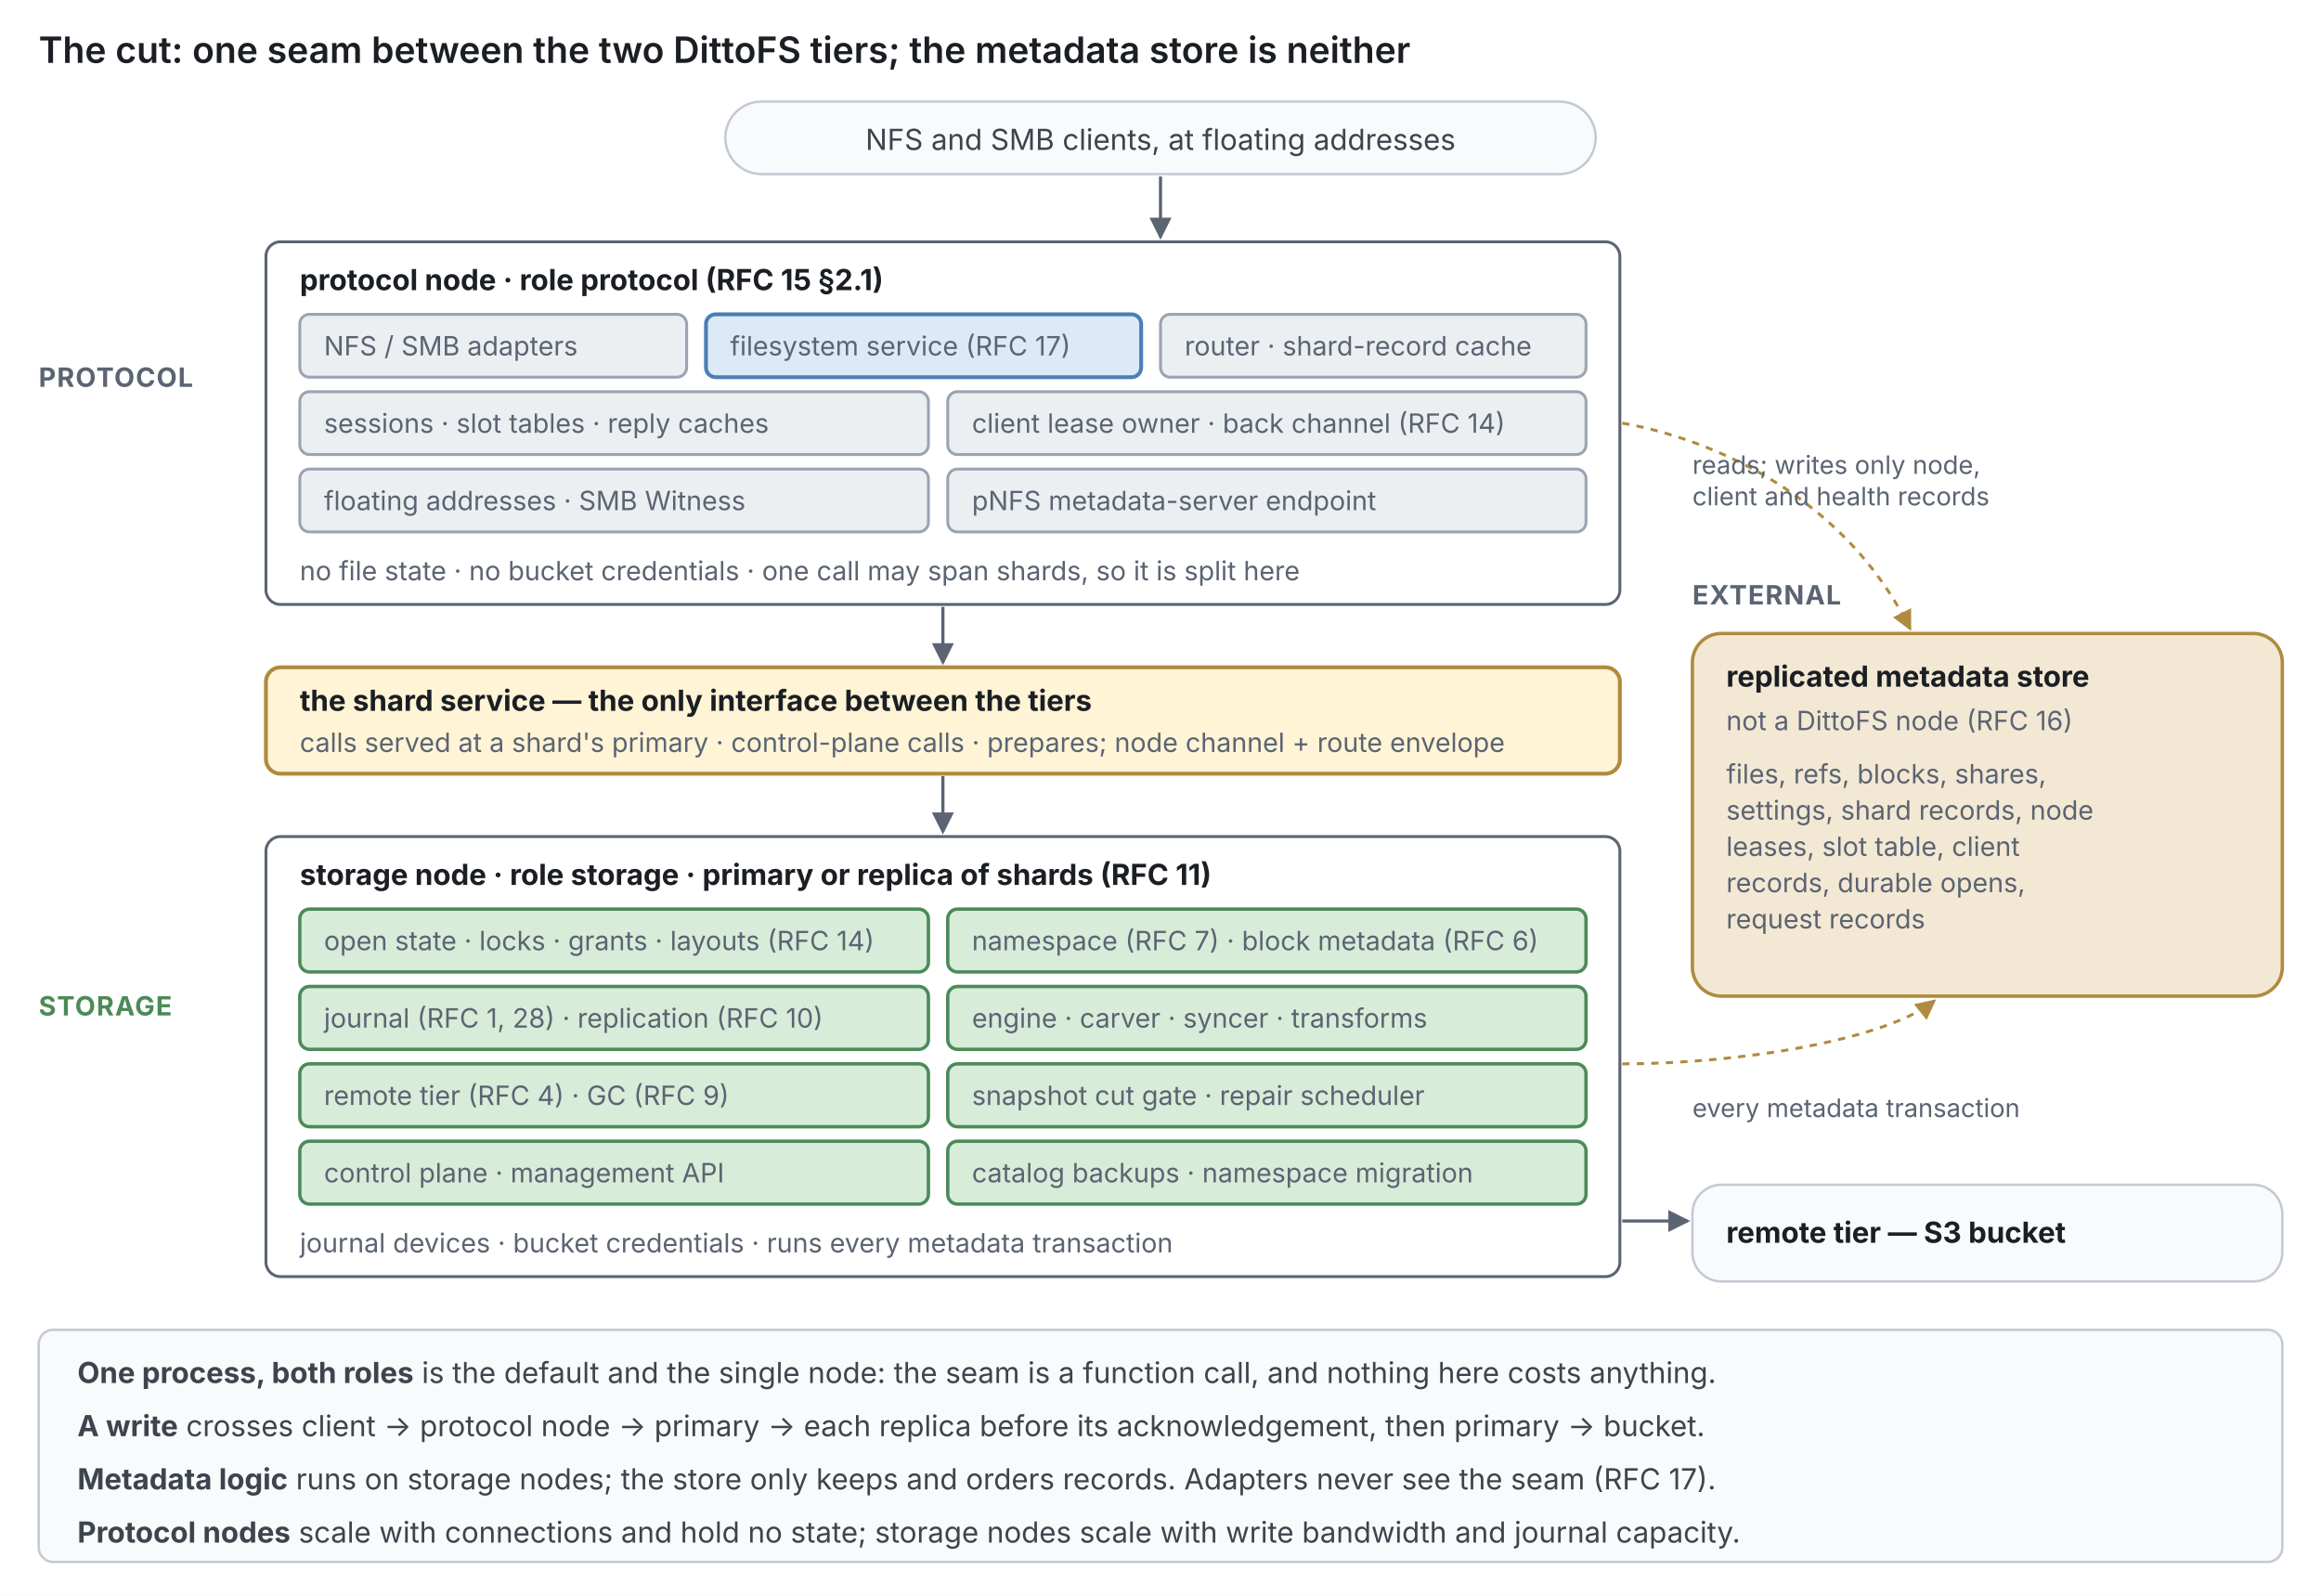
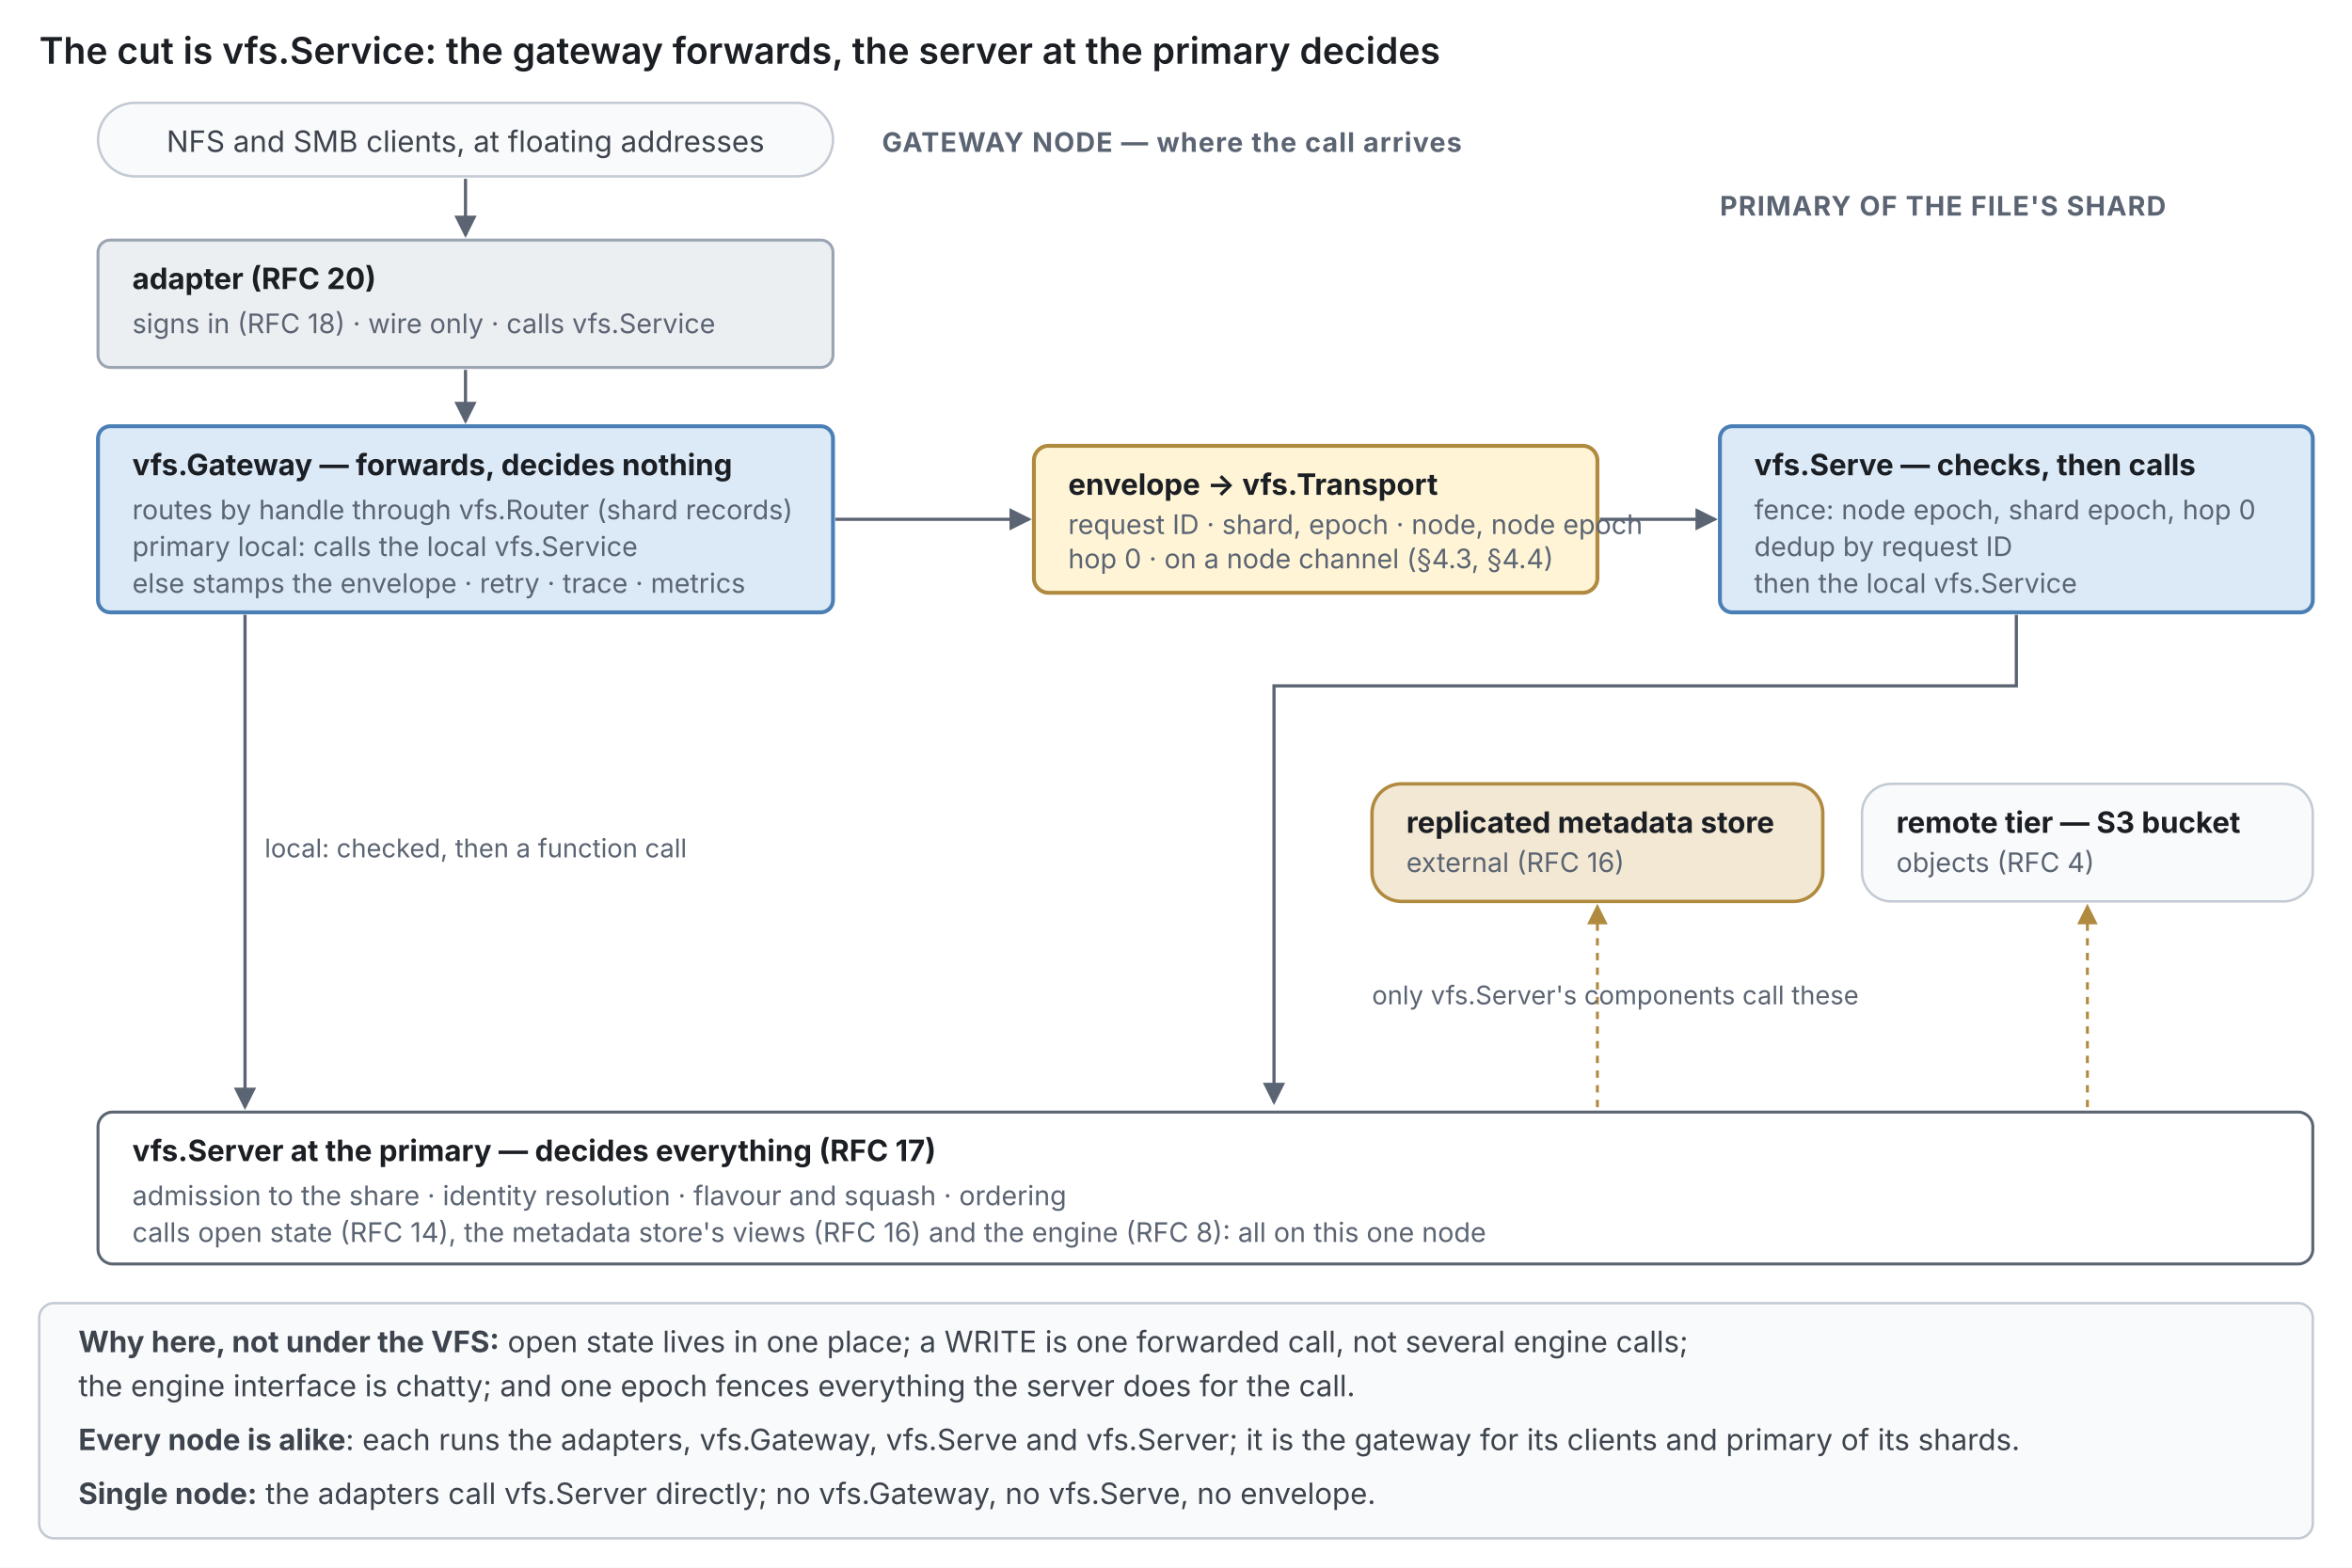
- <svg xmlns="http://www.w3.org/2000/svg" viewBox="0 0 960 660" width="960" height="660" font-family="system-ui,-apple-system,Segoe UI,sans-serif">
+ <svg xmlns="http://www.w3.org/2000/svg" viewBox="0 0 960 640" width="960" height="640" font-family="system-ui,-apple-system,Segoe UI,sans-serif">
  <defs>
    <style>
      .t{font-size:15px;font-weight:600;fill:#1b1f24}.h{font-size:12px;font-weight:700;fill:#1b1f24}
      .l{font-size:12px;fill:#3d444d}.s{font-size:11px;fill:#5b6472}
      .ada{fill:#eceff2;stroke:#9aa4b2;stroke-width:1.2}
      .vfs{fill:#dce9f7;stroke:#4a7fb5;stroke-width:1.6}
      .meta{fill:#f3e8d4;stroke:#b08a3e;stroke-width:1.4}
      .data{fill:#d7ecd9;stroke:#4c8a58;stroke-width:1.4}
      .ext{fill:#f9fafb;stroke:#c3cad3;stroke-width:1}
      .node{fill:#ffffff;stroke:#5b6472;stroke-width:1.2}
      .seam{fill:#fff4d6;stroke:#b08a3e;stroke-width:1.6}
      .role{font-size:11px;font-weight:700;fill:#5b6472;letter-spacing:.04em}
      .arr{stroke:#5b6472;stroke-width:1.3;fill:none;marker-end:url(#a)}
      .kv{stroke:#b08a3e;stroke-width:1.2;fill:none;stroke-dasharray:3 3;marker-end:url(#k)}
      .al{font-size:10.5px;fill:#5b6472}
    </style>
    <marker id="a" viewBox="0 0 8 8" refX="7" refY="4" markerWidth="7" markerHeight="7" orient="auto">
      <path d="M0,0 L8,4 L0,8 z" fill="#5b6472" />
    </marker>
    <marker id="k" viewBox="0 0 8 8" refX="7" refY="4" markerWidth="7" markerHeight="7" orient="auto">
      <path d="M0,0 L8,4 L0,8 z" fill="#b08a3e" />
    </marker>
  </defs>
-   <rect width="960" height="660" fill="#ffffff" />
-   <text x="16" y="26" class="t">The cut: one seam between the two DittoFS tiers; the metadata store is neither</text>
-   <rect x="300" y="42" width="360" height="30" rx="15" class="ext" />
-   <text x="480" y="62" class="l" text-anchor="middle">NFS and SMB clients, at floating addresses</text>
-   <path d="M480,73 L480,98" class="arr" />
-   <text x="16" y="160" class="role">PROTOCOL</text>
-   <rect x="110" y="100" width="560" height="150" rx="6" class="node" />
-   <text x="124" y="120" class="h">protocol node · role protocol (RFC 15 §2.1)</text>
-   <rect x="124" y="130" width="160" height="26" rx="4" class="ada" />
-   <text x="134" y="147" class="s">NFS / SMB adapters</text>
-   <rect x="292" y="130" width="180" height="26" rx="4" class="vfs" />
-   <text x="302" y="147" class="s">filesystem service (RFC 17)</text>
-   <rect x="480" y="130" width="176" height="26" rx="4" class="ada" />
-   <text x="490" y="147" class="s">router · shard-record cache</text>
-   <rect x="124" y="162" width="260" height="26" rx="4" class="ada" />
-   <text x="134" y="179" class="s">sessions · slot tables · reply caches</text>
-   <rect x="392" y="162" width="264" height="26" rx="4" class="ada" />
-   <text x="402" y="179" class="s">client lease owner · back channel (RFC 14)</text>
-   <rect x="124" y="194" width="260" height="26" rx="4" class="ada" />
-   <text x="134" y="211" class="s">floating addresses · SMB Witness</text>
-   <rect x="392" y="194" width="264" height="26" rx="4" class="ada" />
-   <text x="402" y="211" class="s">pNFS metadata-server endpoint</text>
-   <text x="124" y="240" class="s">no file state · no bucket credentials · one call may span shards, so it is split here</text>
-   <rect x="110" y="276" width="560" height="44" rx="6" class="seam" />
-   <text x="124" y="294" class="h">the shard service — the only interface between the tiers</text>
-   <text x="124" y="311" class="s">calls served at a shard's primary · control-plane calls · prepares; node channel + route envelope</text>
-   <path d="M390,251 L390,274" class="arr" />
-   <path d="M390,321 L390,344" class="arr" />
-   <text x="16" y="420" class="role" style="fill:#4c8a58">STORAGE</text>
-   <rect x="110" y="346" width="560" height="182" rx="6" class="node" />
-   <text x="124" y="366" class="h">storage node · role storage · primary or replica of shards (RFC 11)</text>
-   <rect x="124" y="376" width="260" height="26" rx="4" class="data" />
-   <text x="134" y="393" class="s">open state · locks · grants · layouts (RFC 14)</text>
-   <rect x="392" y="376" width="264" height="26" rx="4" class="data" />
-   <text x="402" y="393" class="s">namespace (RFC 7) · block metadata (RFC 6)</text>
-   <rect x="124" y="408" width="260" height="26" rx="4" class="data" />
-   <text x="134" y="425" class="s">journal (RFC 1, 28) · replication (RFC 10)</text>
-   <rect x="392" y="408" width="264" height="26" rx="4" class="data" />
-   <text x="402" y="425" class="s">engine · carver · syncer · transforms</text>
-   <rect x="124" y="440" width="260" height="26" rx="4" class="data" />
-   <text x="134" y="457" class="s">remote tier (RFC 4) · GC (RFC 9)</text>
-   <rect x="392" y="440" width="264" height="26" rx="4" class="data" />
-   <text x="402" y="457" class="s">snapshot cut gate · repair scheduler</text>
-   <rect x="124" y="472" width="260" height="26" rx="4" class="data" />
-   <text x="134" y="489" class="s">control plane · management API</text>
-   <rect x="392" y="472" width="264" height="26" rx="4" class="data" />
-   <text x="402" y="489" class="s">catalog backups · namespace migration</text>
-   <text x="124" y="518" class="s">journal devices · bucket credentials · runs every metadata transaction</text>
-   <text x="700" y="250" class="role">EXTERNAL</text>
-   <rect x="700" y="262" width="244" height="150" rx="12" class="meta" />
-   <text x="714" y="284" class="h">replicated metadata store</text>
-   <text x="714" y="302" class="s">not a DittoFS node (RFC 16)</text>
-   <text x="714" y="324" class="s">files, refs, blocks, shares,</text>
-   <text x="714" y="339" class="s">settings, shard records, node</text>
-   <text x="714" y="354" class="s">leases, slot table, client</text>
-   <text x="714" y="369" class="s">records, durable opens,</text>
-   <text x="714" y="384" class="s">request records</text>
-   <path d="M671,175 C700,180 760,200 790,260" class="kv" />
-   <text x="700" y="196" class="al">reads; writes only node,</text>
-   <text x="700" y="209" class="al">client and health records</text>
-   <path d="M671,440 C720,440 780,430 800,414" class="kv" />
-   <text x="700" y="462" class="al">every metadata transaction</text>
-   <rect x="700" y="490" width="244" height="40" rx="12" class="ext" />
-   <text x="714" y="514" class="h">remote tier — S3 bucket</text>
-   <path d="M671,505 L698,505" class="arr" />
-   <rect x="16" y="550" width="928" height="96" rx="6" class="ext" />
-   <text x="32" y="572" class="l">
-     <tspan font-weight="700">One process, both roles</tspan> is the default and the single node: the seam is a function call, and nothing here costs anything.</text>
-   <text x="32" y="594" class="l">
-     <tspan font-weight="700">A write</tspan> crosses client → protocol node → primary → each replica before its acknowledgement, then primary → bucket.</text>
-   <text x="32" y="616" class="l">
-     <tspan font-weight="700">Metadata logic</tspan> runs on storage nodes; the store only keeps and orders records. Adapters never see the seam (RFC 17).</text>
-   <text x="32" y="638" class="l">
-     <tspan font-weight="700">Protocol nodes</tspan> scale with connections and hold no state; storage nodes scale with write bandwidth and journal capacity.</text>
+   <rect width="960" height="640" fill="#ffffff" />
+   <text x="16" y="26" class="t">The cut is vfs.Service: the gateway forwards, the server at the primary decides</text>
+   <rect x="40" y="42" width="300" height="30" rx="15" class="ext" />
+   <text x="190" y="62" class="l" text-anchor="middle">NFS and SMB clients, at floating addresses</text>
+   <path d="M190,73 L190,96" class="arr" />
+   <text x="360" y="62" class="role">GATEWAY NODE — where the call arrives</text>
+   <rect x="40" y="98" width="300" height="52" rx="5" class="ada" />
+   <text x="54" y="118" class="h">adapter (RFC 20)</text>
+   <text x="54" y="136" class="s">signs in (RFC 18) · wire only · calls vfs.Service</text>
+   <path d="M190,151 L190,172" class="arr" />
+   <rect x="40" y="174" width="300" height="76" rx="5" class="vfs" />
+   <text x="54" y="194" class="h">vfs.Gateway — forwards, decides nothing</text>
+   <text x="54" y="212" class="s">routes by handle through vfs.Router (shard records)</text>
+   <text x="54" y="227" class="s">primary local: calls the local vfs.Service</text>
+   <text x="54" y="242" class="s">else stamps the envelope · retry · trace · metrics</text>
+   <path d="M100,251 L100,452" class="arr" />
+   <text x="108" y="350" class="al">local: checked, then a function call</text>
+   <path d="M341,212 L420,212" class="arr" />
+   <rect x="422" y="182" width="230" height="60" rx="6" class="seam" />
+   <text x="436" y="202" class="h">envelope → vfs.Transport</text>
+   <text x="436" y="218" class="s">request ID · shard, epoch · node, node epoch</text>
+   <text x="436" y="232" class="s">hop 0 · on a node channel (§4.3, §4.4)</text>
+   <path d="M653,212 L700,212" class="arr" />
+   <text x="702" y="88" class="role">PRIMARY OF THE FILE'S SHARD</text>
+   <rect x="702" y="174" width="242" height="76" rx="5" class="vfs" />
+   <text x="716" y="194" class="h">vfs.Serve — checks, then calls</text>
+   <text x="716" y="212" class="s">fence: node epoch, shard epoch, hop 0</text>
+   <text x="716" y="227" class="s">dedup by request ID</text>
+   <text x="716" y="242" class="s">then the local vfs.Service</text>
+   <path d="M823,251 L823,280 L520,280 L520,450" class="arr" />
+   <rect x="40" y="454" width="904" height="62" rx="6" class="node" />
+   <text x="54" y="474" class="h">vfs.Server at the primary — decides everything (RFC 17)</text>
+   <text x="54" y="492" class="s">admission to the share · identity resolution · flavour and squash · ordering</text>
+   <text x="54" y="507" class="s">calls open state (RFC 14), the metadata store's views (RFC 16) and the engine (RFC 8): all on this one node</text>
+   <rect x="560" y="320" width="184" height="48" rx="12" class="meta" />
+   <text x="574" y="340" class="h">replicated metadata store</text>
+   <text x="574" y="356" class="s">external (RFC 16)</text>
+   <rect x="760" y="320" width="184" height="48" rx="12" class="ext" />
+   <text x="774" y="340" class="h">remote tier — S3 bucket</text>
+   <text x="774" y="356" class="s">objects (RFC 4)</text>
+   <path d="M652,452 L652,370" class="kv" />
+   <path d="M852,452 L852,370" class="kv" />
+   <text x="560" y="410" class="al">only vfs.Server's components call these</text>
+   <rect x="16" y="532" width="928" height="96" rx="6" class="ext" />
+   <text x="32" y="552" class="l">
+     <tspan font-weight="700">Why here, not under the VFS:</tspan> open state lives in one place; a WRITE is one forwarded call, not several engine calls;</text>
+   <text x="32" y="570" class="l">the engine interface is chatty; and one epoch fences everything the server does for the call.</text>
+   <text x="32" y="592" class="l">
+     <tspan font-weight="700">Every node is alike</tspan>: each runs the adapters, vfs.Gateway, vfs.Serve and vfs.Server; it is the gateway for its clients and primary of its shards.</text>
+   <text x="32" y="614" class="l">
+     <tspan font-weight="700">Single node:</tspan> the adapters call vfs.Server directly; no vfs.Gateway, no vfs.Serve, no envelope.</text>
</svg>
